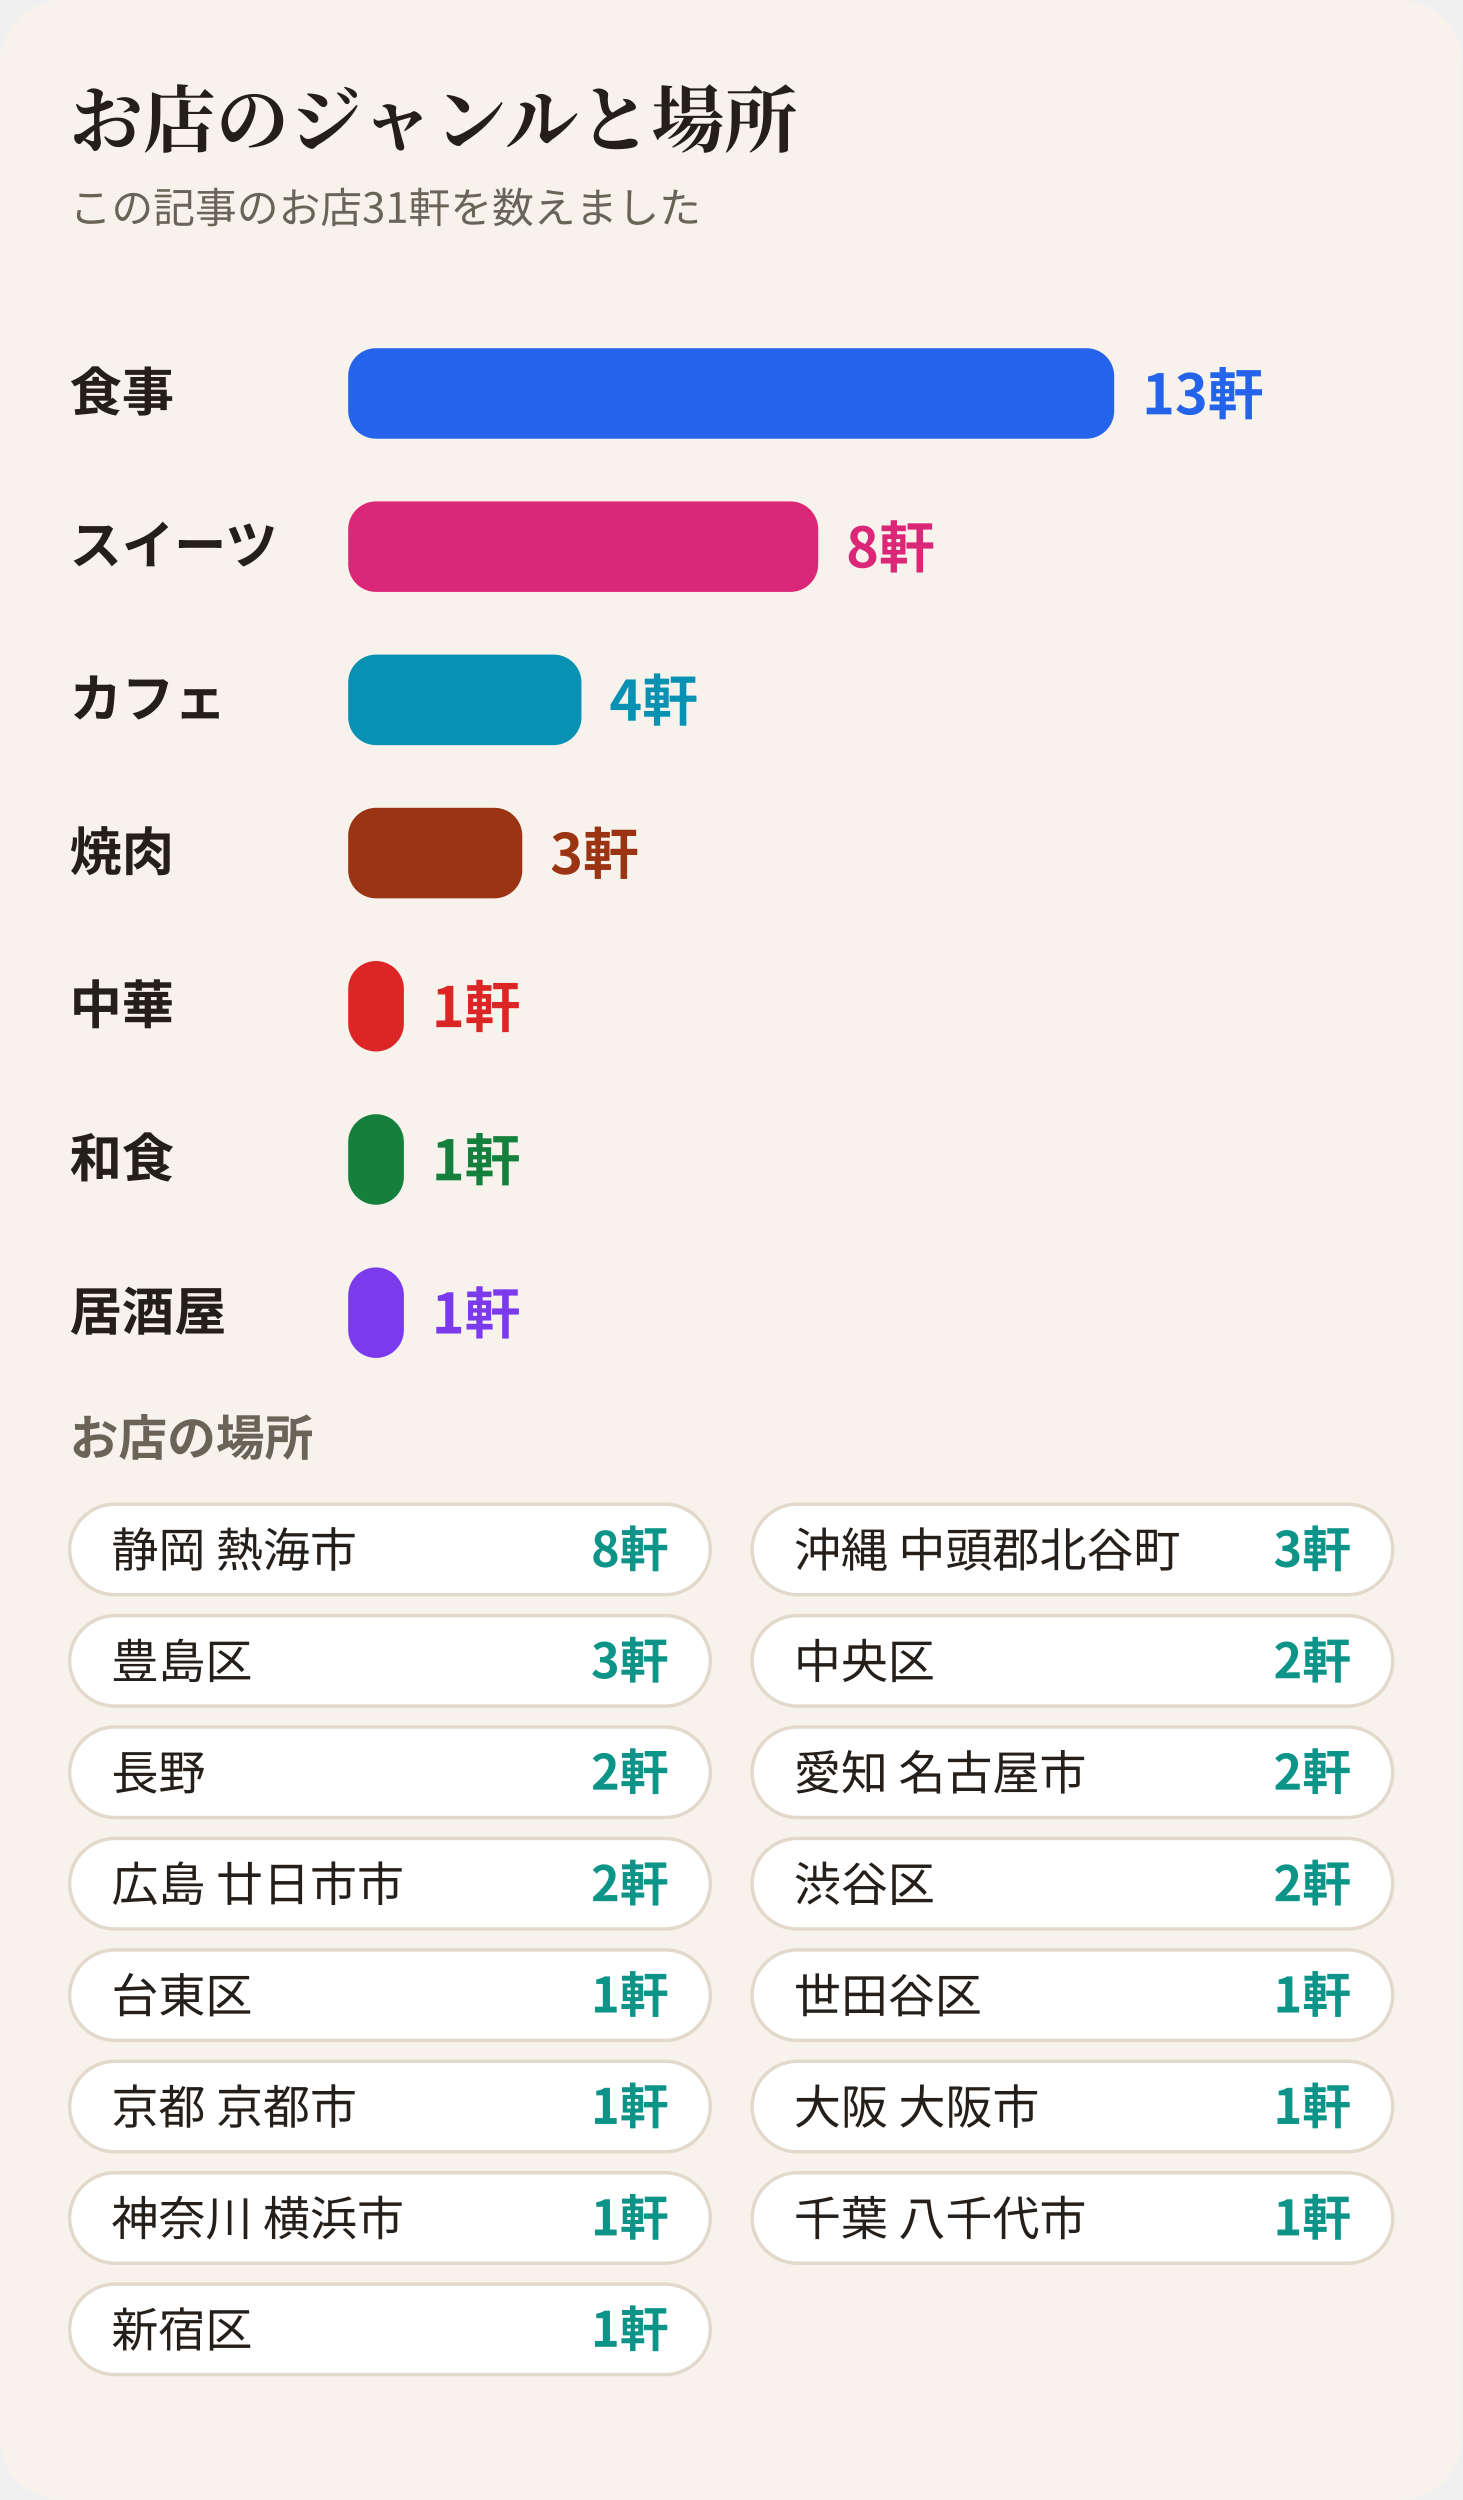
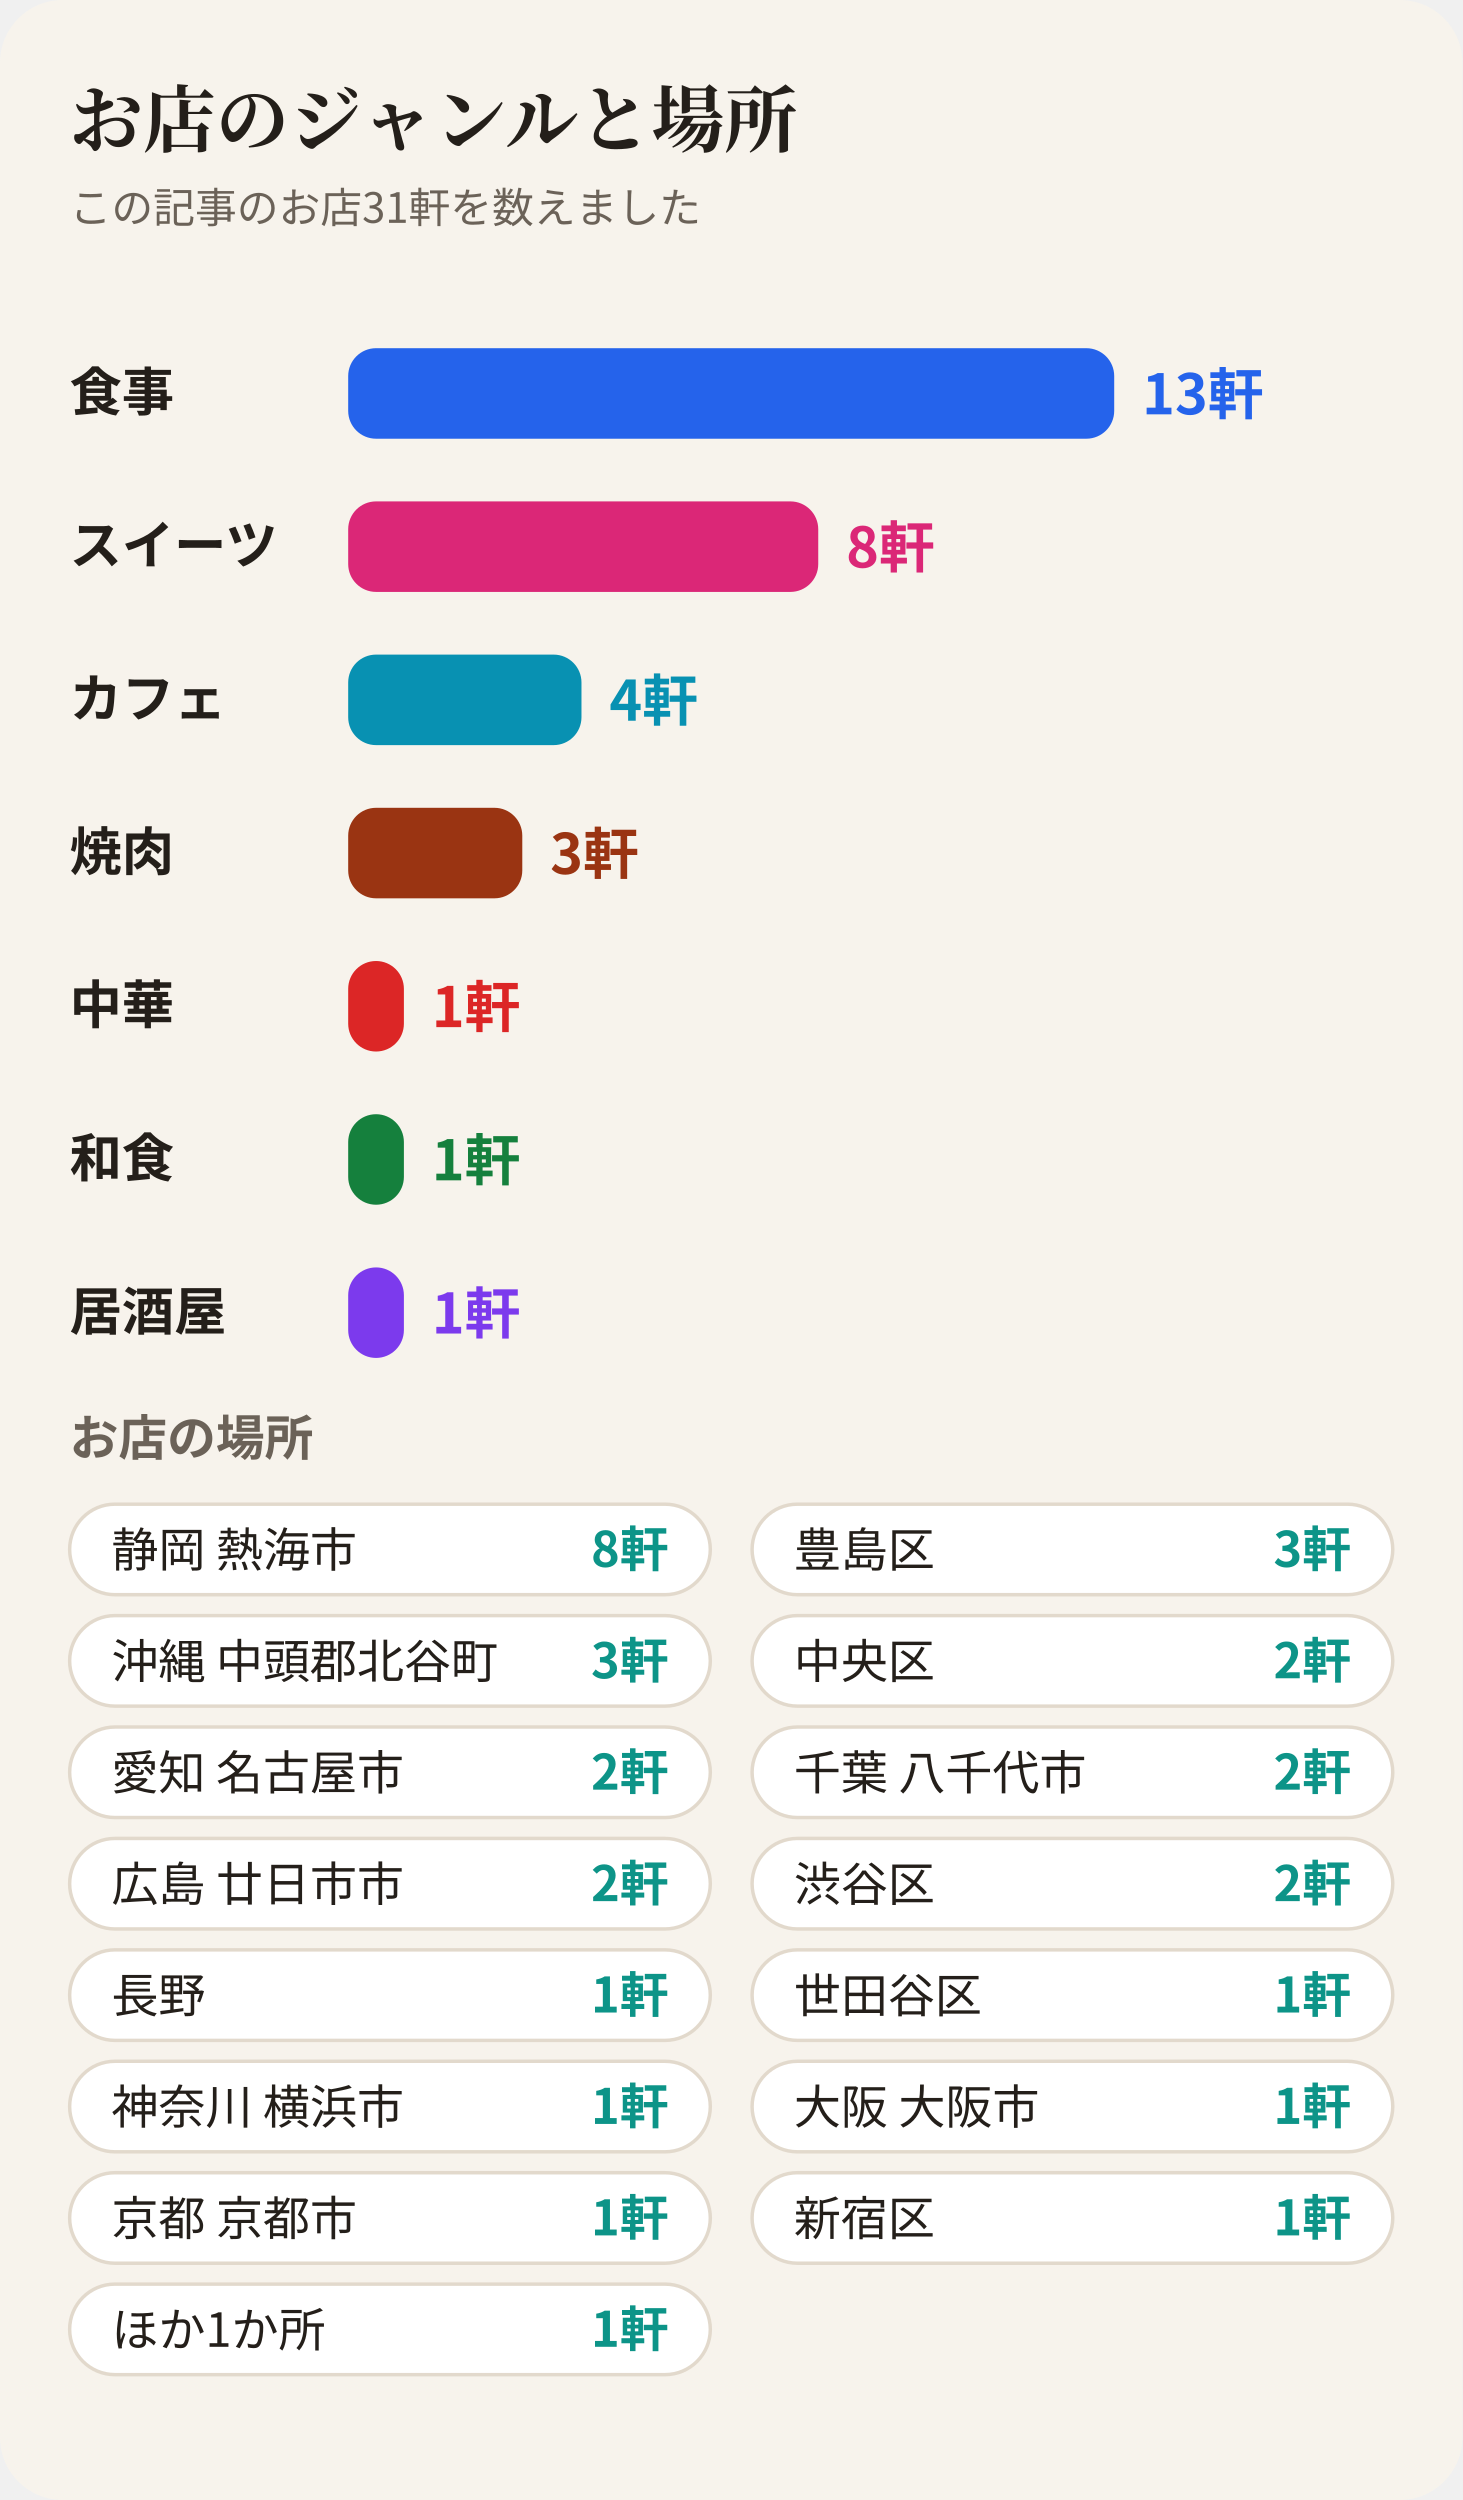
<svg xmlns="http://www.w3.org/2000/svg" viewBox="0 0 420 718" width="420" height="718" font-family="'Hiragino Sans','Noto Sans CJK JP','Noto Sans JP',sans-serif">
  <rect width="420" height="718" rx="18" fill="#F7F3EC" />
  <text x="20" y="42" font-size="21" font-weight="800" fill="#241F1A" font-family="'Hiragino Mincho ProN','Noto Serif CJK JP','Noto Serif JP',serif">お店のジャンルと場所</text>
  <text x="20" y="64" font-size="12" fill="#6B6258">この記事のお店31軒を数えました</text>
  <text x="20" y="118" font-size="15" font-weight="700" fill="#241F1A">食事</text>
  <rect x="100" y="100" width="220" height="26" rx="8" fill="#2563eb" />
  <text x="328" y="119" font-size="16" font-weight="800" fill="#2563eb">13軒</text>
  <text x="20" y="162" font-size="15" font-weight="700" fill="#241F1A">スイーツ</text>
  <rect x="100" y="144" width="135" height="26" rx="8" fill="#db2777" />
  <text x="243" y="163" font-size="16" font-weight="800" fill="#db2777">8軒</text>
  <text x="20" y="206" font-size="15" font-weight="700" fill="#241F1A">カフェ</text>
  <rect x="100" y="188" width="67" height="26" rx="8" fill="#0891b2" />
  <text x="175" y="207" font-size="16" font-weight="800" fill="#0891b2">4軒</text>
  <text x="20" y="250" font-size="15" font-weight="700" fill="#241F1A">焼肉</text>
  <rect x="100" y="232" width="50" height="26" rx="8" fill="#9a3412" />
  <text x="158" y="251" font-size="16" font-weight="800" fill="#9a3412">3軒</text>
  <text x="20" y="294" font-size="15" font-weight="700" fill="#241F1A">中華</text>
  <rect x="100" y="276" width="16" height="26" rx="8" fill="#dc2626" />
  <text x="124" y="295" font-size="16" font-weight="800" fill="#dc2626">1軒</text>
  <text x="20" y="338" font-size="15" font-weight="700" fill="#241F1A">和食</text>
  <rect x="100" y="320" width="16" height="26" rx="8" fill="#15803d" />
  <text x="124" y="339" font-size="16" font-weight="800" fill="#15803d">1軒</text>
  <text x="20" y="382" font-size="15" font-weight="700" fill="#241F1A">居酒屋</text>
  <rect x="100" y="364" width="16" height="26" rx="8" fill="#7c3aed" />
  <text x="124" y="383" font-size="16" font-weight="800" fill="#7c3aed">1軒</text>
  <text x="20" y="418" font-size="14" font-weight="700" fill="#6B6258">お店の場所</text>
  <rect x="20" y="432" width="184" height="26" rx="13" fill="#fff" stroke="#E2D9CC" />
  <text x="32" y="450" font-size="13.5" fill="#241F1A">静岡 熱海市</text>
  <text x="192" y="450" font-size="14" font-weight="800" text-anchor="end" fill="#0d9488">8軒</text>
  <rect x="216" y="432" width="184" height="26" rx="13" fill="#fff" stroke="#E2D9CC" />
-   <text x="228" y="450" font-size="13.5" fill="#241F1A">沖縄 中頭郡北谷町</text>
+   <text x="228" y="450" font-size="13.5" fill="#241F1A">豊島区</text>
  <text x="388" y="450" font-size="14" font-weight="800" text-anchor="end" fill="#0d9488">3軒</text>
  <rect x="20" y="464" width="184" height="26" rx="13" fill="#fff" stroke="#E2D9CC" />
-   <text x="32" y="482" font-size="13.5" fill="#241F1A">豊島区</text>
+   <text x="32" y="482" font-size="13.5" fill="#241F1A">沖縄 中頭郡北谷町</text>
  <text x="192" y="482" font-size="14" font-weight="800" text-anchor="end" fill="#0d9488">3軒</text>
  <rect x="216" y="464" width="184" height="26" rx="13" fill="#fff" stroke="#E2D9CC" />
  <text x="228" y="482" font-size="13.5" fill="#241F1A">中央区</text>
  <text x="388" y="482" font-size="14" font-weight="800" text-anchor="end" fill="#0d9488">2軒</text>
  <rect x="20" y="496" width="184" height="26" rx="13" fill="#fff" stroke="#E2D9CC" />
-   <text x="32" y="514" font-size="13.5" fill="#241F1A">長野</text>
+   <text x="32" y="514" font-size="13.5" fill="#241F1A">愛知 名古屋市</text>
  <text x="192" y="514" font-size="14" font-weight="800" text-anchor="end" fill="#0d9488">2軒</text>
  <rect x="216" y="496" width="184" height="26" rx="13" fill="#fff" stroke="#E2D9CC" />
-   <text x="228" y="514" font-size="13.5" fill="#241F1A">愛知 名古屋市</text>
+   <text x="228" y="514" font-size="13.5" fill="#241F1A">千葉 八千代市</text>
  <text x="388" y="514" font-size="14" font-weight="800" text-anchor="end" fill="#0d9488">2軒</text>
  <rect x="20" y="528" width="184" height="26" rx="13" fill="#fff" stroke="#E2D9CC" />
  <text x="32" y="546" font-size="13.5" fill="#241F1A">広島 廿日市市</text>
  <text x="192" y="546" font-size="14" font-weight="800" text-anchor="end" fill="#0d9488">2軒</text>
  <rect x="216" y="528" width="184" height="26" rx="13" fill="#fff" stroke="#E2D9CC" />
  <text x="228" y="546" font-size="13.5" fill="#241F1A">渋谷区</text>
  <text x="388" y="546" font-size="14" font-weight="800" text-anchor="end" fill="#0d9488">2軒</text>
  <rect x="20" y="560" width="184" height="26" rx="13" fill="#fff" stroke="#E2D9CC" />
-   <text x="32" y="578" font-size="13.5" fill="#241F1A">台東区</text>
+   <text x="32" y="578" font-size="13.5" fill="#241F1A">長野</text>
  <text x="192" y="578" font-size="14" font-weight="800" text-anchor="end" fill="#0d9488">1軒</text>
  <rect x="216" y="560" width="184" height="26" rx="13" fill="#fff" stroke="#E2D9CC" />
  <text x="228" y="578" font-size="13.5" fill="#241F1A">世田谷区</text>
  <text x="388" y="578" font-size="14" font-weight="800" text-anchor="end" fill="#0d9488">1軒</text>
  <rect x="20" y="592" width="184" height="26" rx="13" fill="#fff" stroke="#E2D9CC" />
-   <text x="32" y="610" font-size="13.5" fill="#241F1A">京都 京都市</text>
+   <text x="32" y="610" font-size="13.5" fill="#241F1A">神奈川 横浜市</text>
  <text x="192" y="610" font-size="14" font-weight="800" text-anchor="end" fill="#0d9488">1軒</text>
  <rect x="216" y="592" width="184" height="26" rx="13" fill="#fff" stroke="#E2D9CC" />
  <text x="228" y="610" font-size="13.5" fill="#241F1A">大阪 大阪市</text>
  <text x="388" y="610" font-size="14" font-weight="800" text-anchor="end" fill="#0d9488">1軒</text>
  <rect x="20" y="624" width="184" height="26" rx="13" fill="#fff" stroke="#E2D9CC" />
-   <text x="32" y="642" font-size="13.5" fill="#241F1A">神奈川 横浜市</text>
+   <text x="32" y="642" font-size="13.5" fill="#241F1A">京都 京都市</text>
  <text x="192" y="642" font-size="14" font-weight="800" text-anchor="end" fill="#0d9488">1軒</text>
  <rect x="216" y="624" width="184" height="26" rx="13" fill="#fff" stroke="#E2D9CC" />
-   <text x="228" y="642" font-size="13.5" fill="#241F1A">千葉 八千代市</text>
+   <text x="228" y="642" font-size="13.5" fill="#241F1A">新宿区</text>
  <text x="388" y="642" font-size="14" font-weight="800" text-anchor="end" fill="#0d9488">1軒</text>
  <rect x="20" y="656" width="184" height="26" rx="13" fill="#fff" stroke="#E2D9CC" />
-   <text x="32" y="674" font-size="13.5" fill="#241F1A">新宿区</text>
+   <text x="32" y="674" font-size="13.5" fill="#241F1A">ほか1か所</text>
  <text x="192" y="674" font-size="14" font-weight="800" text-anchor="end" fill="#0d9488">1軒</text>
</svg>
